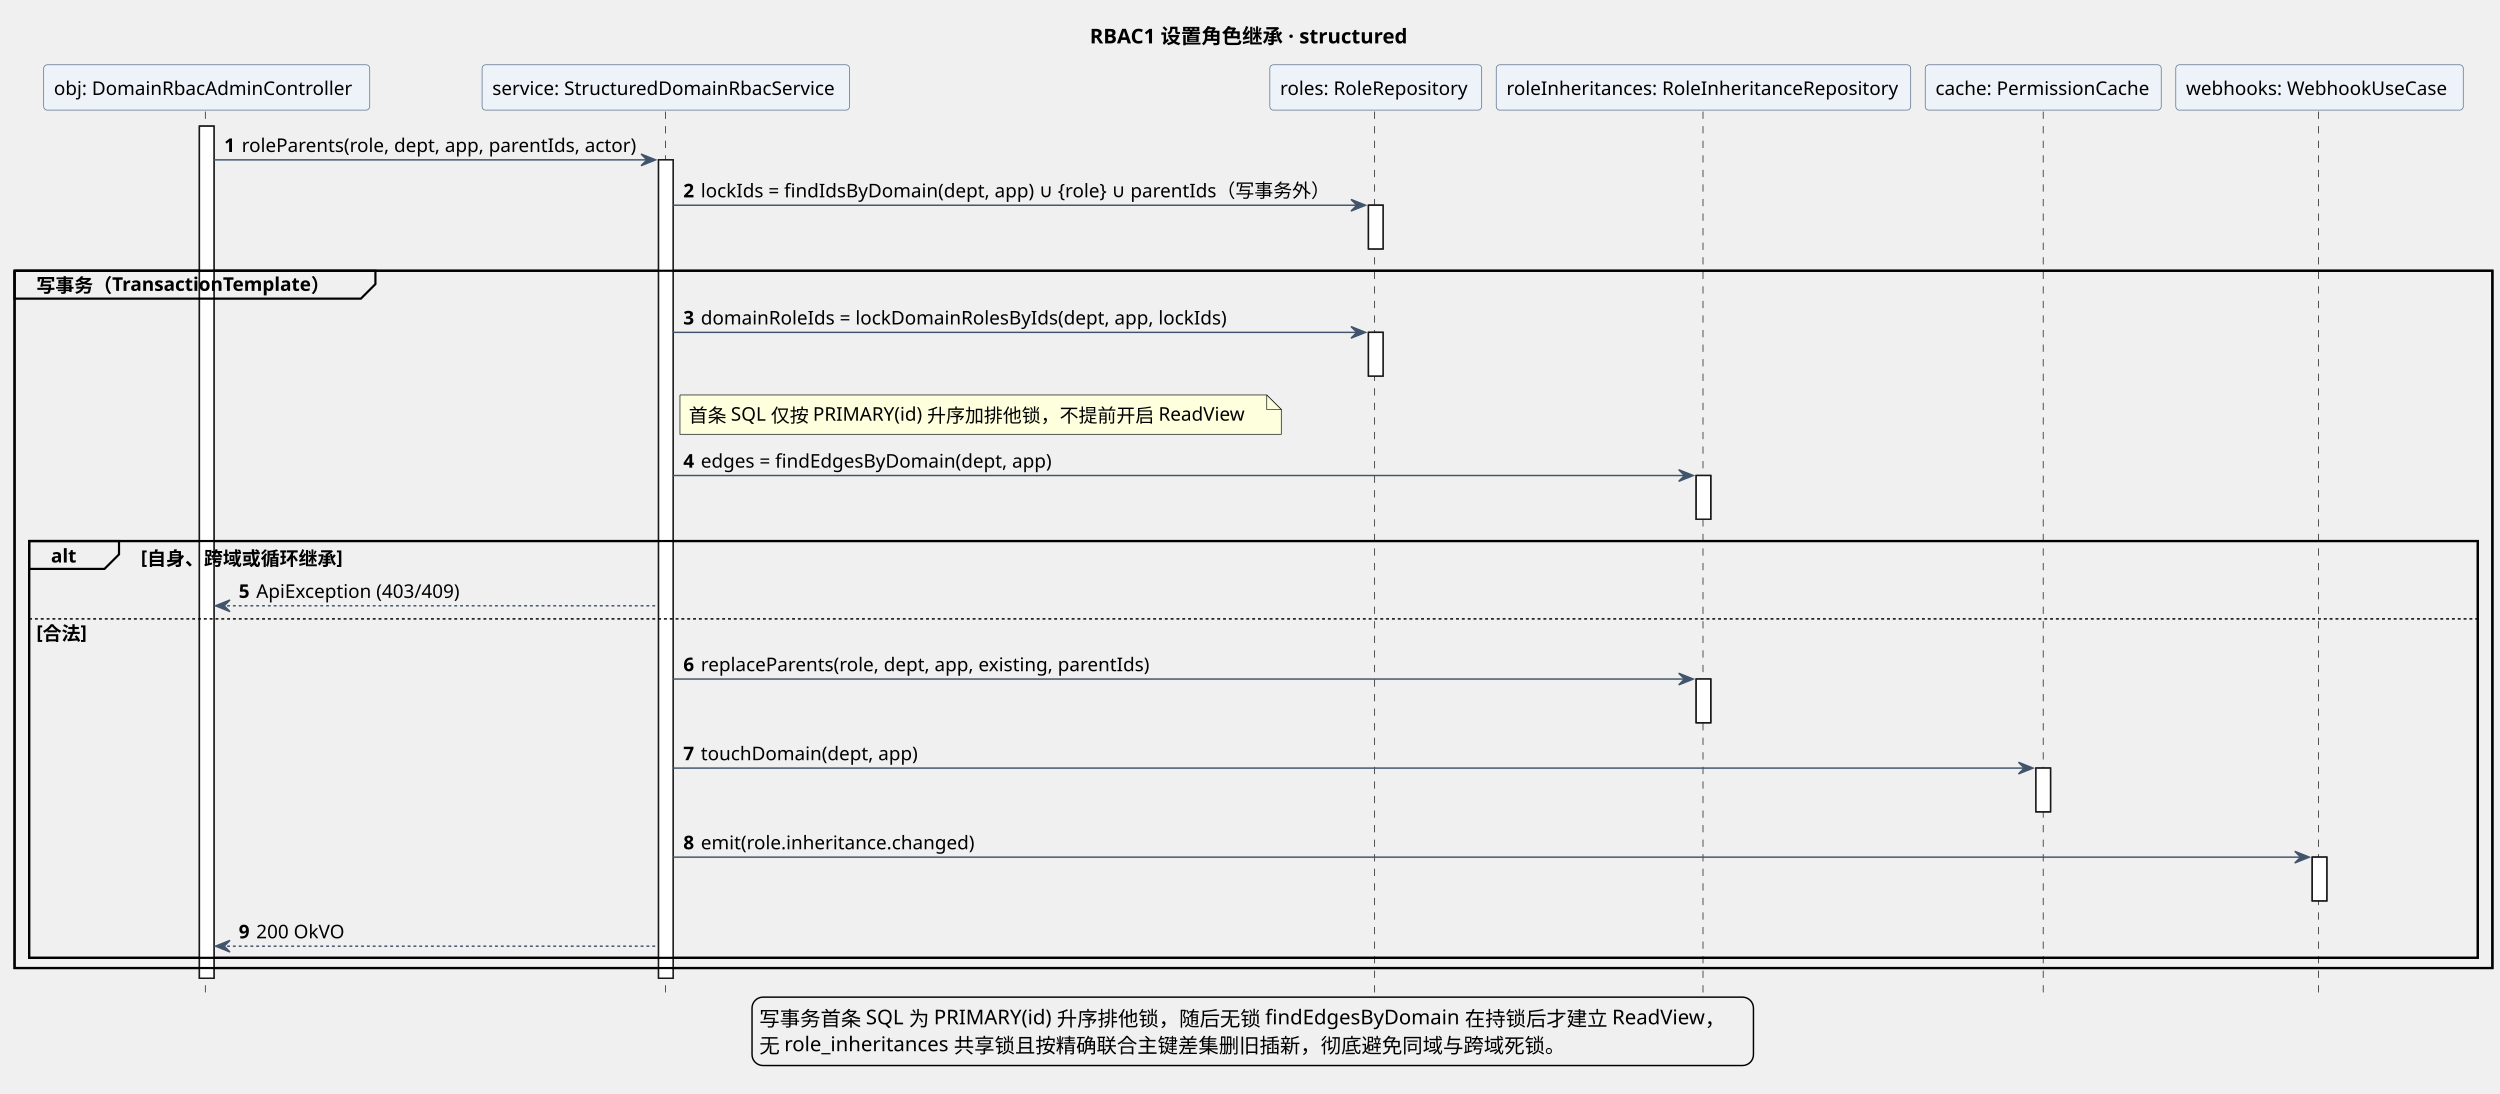
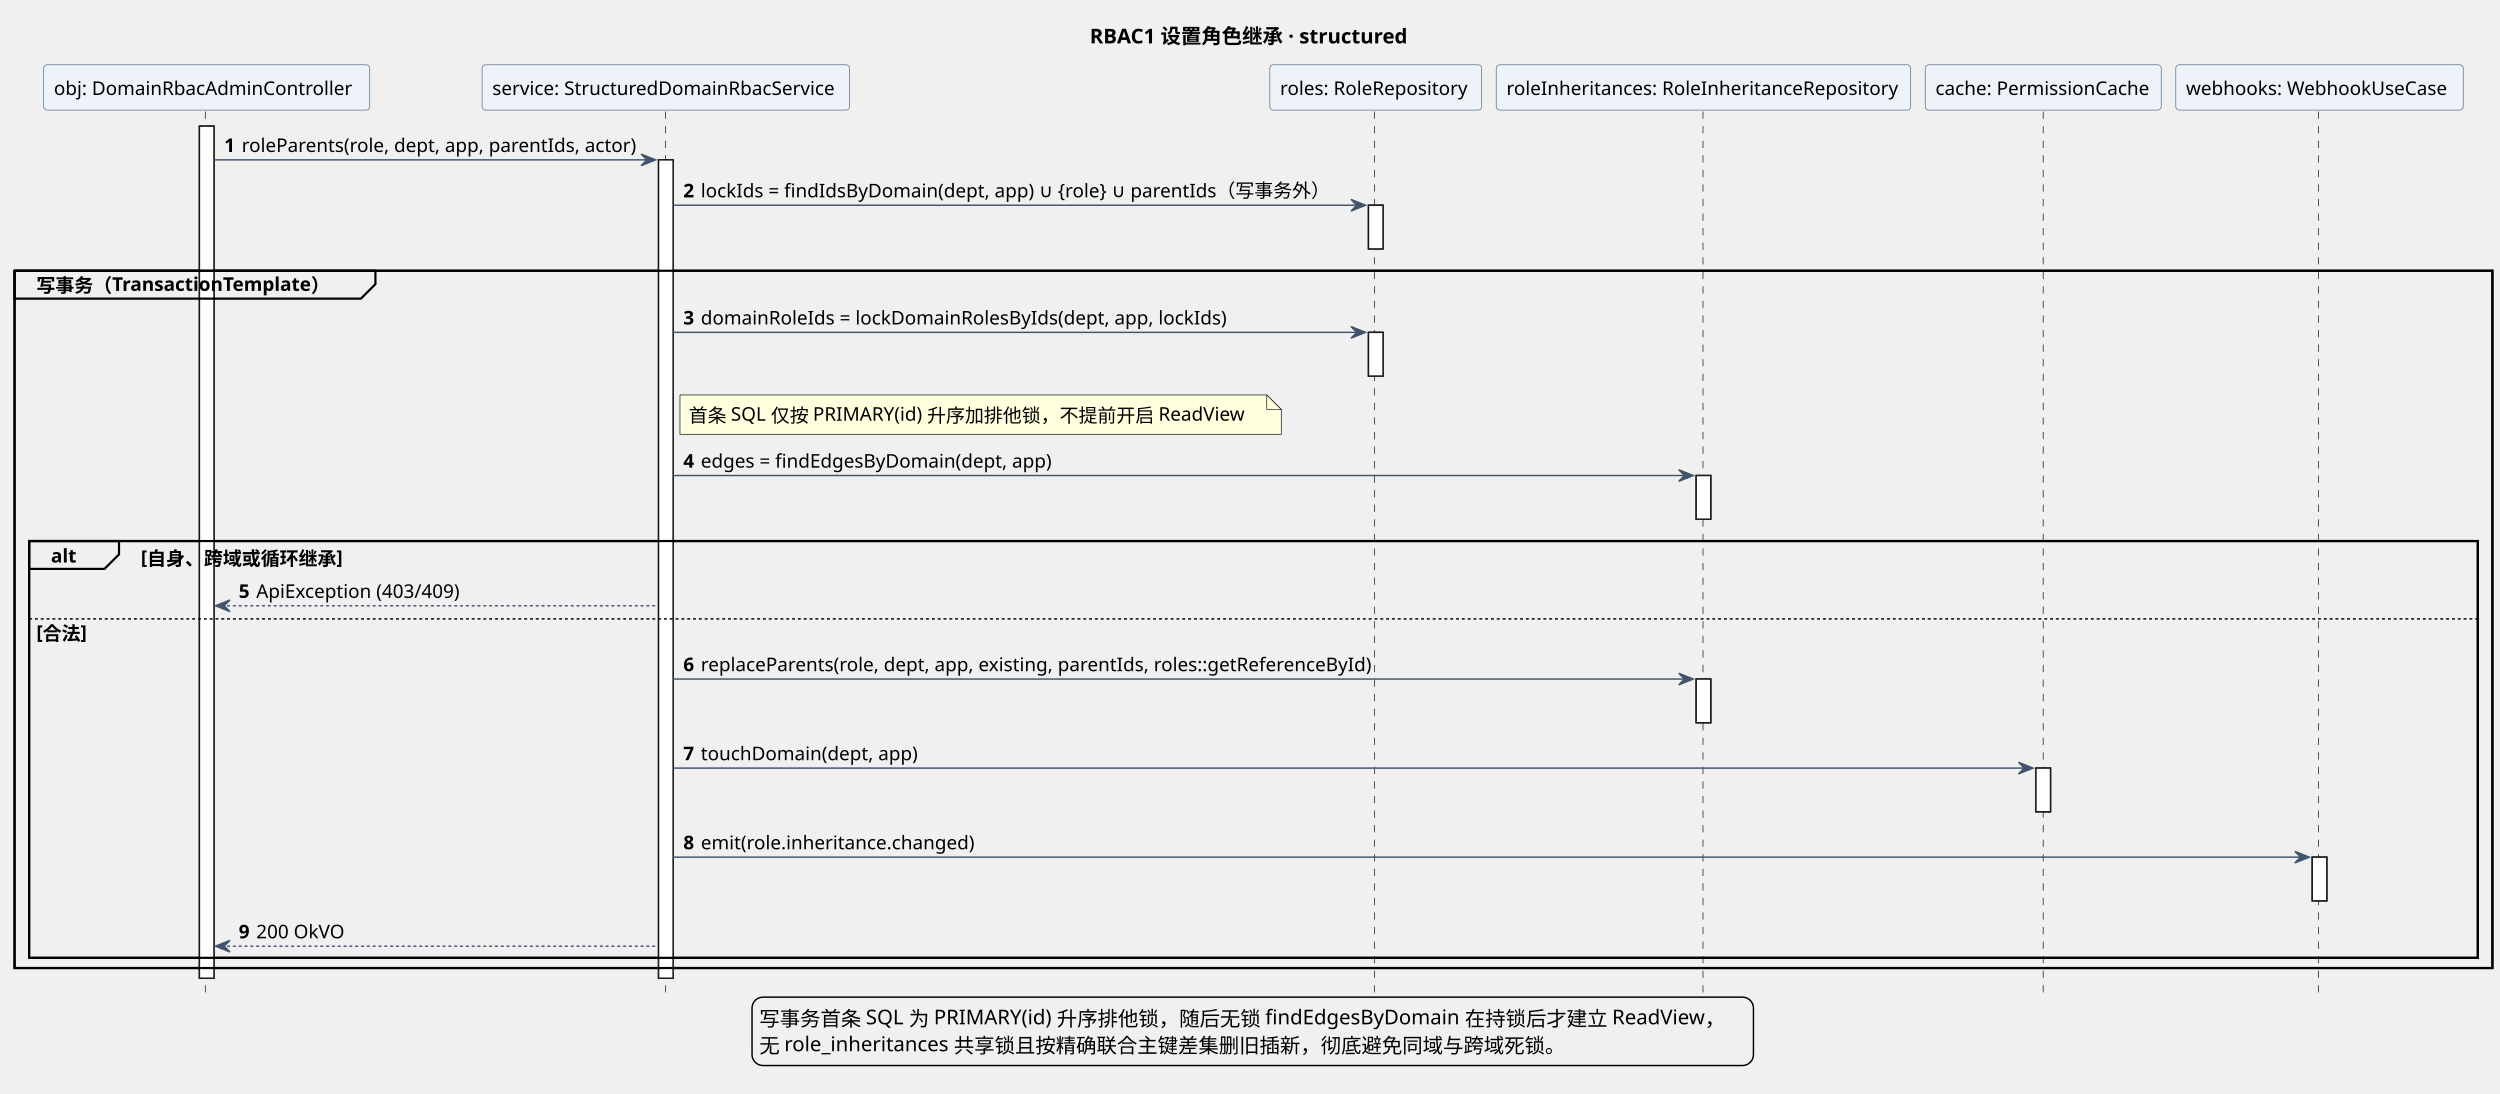
<svg xmlns="http://www.w3.org/2000/svg" contentStyleType="text/css" height="751px" preserveAspectRatio="none" style="width:1717px;height:751px;background:#FFFFFF;" version="1.1" viewBox="0 0 1717 751" width="1717px" zoomAndPan="magnify">
  <defs />
  <g>
    <text fill="#000000" font-family="Microsoft YaHei" font-size="14" font-weight="bold" lengthAdjust="spacing" textLength="223.795" x="748.486" y="29.814">RBAC1 设置角色继承 · structured</text>
    <rect fill="#FFFFFF" height="585.208" style="stroke:#181818;stroke-width:1.0;" width="10" x="136.965" y="86.635" />
    <rect fill="#FFFFFF" height="562.05" style="stroke:#181818;stroke-width:1.0;" width="10" x="452.29" y="109.793" />
    <rect fill="#FFFFFF" height="30" style="stroke:#181818;stroke-width:1.0;" width="10" x="939.864" y="140.951" />
    <rect fill="#FFFFFF" height="30" style="stroke:#181818;stroke-width:1.0;" width="10" x="939.864" y="228.266" />
    <rect fill="#FFFFFF" height="30" style="stroke:#181818;stroke-width:1.0;" width="10" x="1164.939" y="326.582" />
    <rect fill="#FFFFFF" height="30" style="stroke:#181818;stroke-width:1.0;" width="10" x="1164.939" y="466.37" />
    <rect fill="#FFFFFF" height="30" style="stroke:#181818;stroke-width:1.0;" width="10" x="1398.294" y="527.528" />
    <rect fill="#FFFFFF" height="30" style="stroke:#181818;stroke-width:1.0;" width="10" x="1588.047" y="588.686" />
    <rect fill="none" height="478.893" style="stroke:#000000;stroke-width:1.5;" width="1701.768" x="10" y="185.951" />
    <rect fill="none" height="286.262" style="stroke:#000000;stroke-width:1.5;" width="1681.768" x="20" y="371.582" />
    <line style="stroke:#181818;stroke-width:0.5;stroke-dasharray:5.0,5.0;" x1="141" x2="141" y1="76.635" y2="681.843" />
    <line style="stroke:#181818;stroke-width:0.5;stroke-dasharray:5.0,5.0;" x1="457.1" x2="457.1" y1="76.635" y2="681.843" />
    <line style="stroke:#181818;stroke-width:0.5;stroke-dasharray:5.0,5.0;" x1="944.112" x2="944.112" y1="76.635" y2="681.843" />
    <line style="stroke:#181818;stroke-width:0.5;stroke-dasharray:5.0,5.0;" x1="1169.617" x2="1169.617" y1="76.635" y2="681.843" />
    <line style="stroke:#181818;stroke-width:0.5;stroke-dasharray:5.0,5.0;" x1="1403.262" x2="1403.262" y1="76.635" y2="681.843" />
    <line style="stroke:#181818;stroke-width:0.5;stroke-dasharray:5.0,5.0;" x1="1592.327" x2="1592.327" y1="76.635" y2="681.843" />
    <rect fill="#EEF3F9" height="31.158" rx="2.5" ry="2.5" style="stroke:#59708C;stroke-width:0.5;" width="223.93" x="30" y="44.477" />
    <text fill="#000000" font-family="Microsoft YaHei" font-size="13" lengthAdjust="spacing" textLength="209.93" x="37" y="65.233">obj: DomainRbacAdminController</text>
    <rect fill="#EEF3F9" height="31.158" rx="2.5" ry="2.5" style="stroke:#59708C;stroke-width:0.5;" width="252.38" x="331.1" y="44.477" />
    <text fill="#000000" font-family="Microsoft YaHei" font-size="13" lengthAdjust="spacing" textLength="238.38" x="338.1" y="65.233">service: StructuredDomainRbacService</text>
    <rect fill="#EEF3F9" height="31.158" rx="2.5" ry="2.5" style="stroke:#59708C;stroke-width:0.5;" width="145.504" x="872.112" y="44.477" />
    <text fill="#000000" font-family="Microsoft YaHei" font-size="13" lengthAdjust="spacing" textLength="131.504" x="879.112" y="65.233">roles: RoleRepository</text>
    <rect fill="#EEF3F9" height="31.158" rx="2.5" ry="2.5" style="stroke:#59708C;stroke-width:0.5;" width="284.645" x="1027.617" y="44.477" />
    <text fill="#000000" font-family="Microsoft YaHei" font-size="13" lengthAdjust="spacing" textLength="270.645" x="1034.617" y="65.233">roleInheritances: RoleInheritanceRepository</text>
    <rect fill="#EEF3F9" height="31.158" rx="2.5" ry="2.5" style="stroke:#59708C;stroke-width:0.5;" width="162.065" x="1322.262" y="44.477" />
    <text fill="#000000" font-family="Microsoft YaHei" font-size="13" lengthAdjust="spacing" textLength="148.065" x="1329.262" y="65.233">cache: PermissionCache</text>
    <rect fill="#EEF3F9" height="31.158" rx="2.5" ry="2.5" style="stroke:#59708C;stroke-width:0.5;" width="197.441" x="1494.327" y="44.477" />
    <text fill="#000000" font-family="Microsoft YaHei" font-size="13" lengthAdjust="spacing" textLength="183.441" x="1501.327" y="65.233">webhooks: WebhookUseCase</text>
    <rect fill="#FFFFFF" height="585.208" style="stroke:#181818;stroke-width:1.0;" width="10" x="136.965" y="86.635" />
    <rect fill="#FFFFFF" height="562.05" style="stroke:#181818;stroke-width:1.0;" width="10" x="452.29" y="109.793" />
    <rect fill="#FFFFFF" height="30" style="stroke:#181818;stroke-width:1.0;" width="10" x="939.864" y="140.951" />
    <rect fill="#FFFFFF" height="30" style="stroke:#181818;stroke-width:1.0;" width="10" x="939.864" y="228.266" />
    <rect fill="#FFFFFF" height="30" style="stroke:#181818;stroke-width:1.0;" width="10" x="1164.939" y="326.582" />
    <rect fill="#FFFFFF" height="30" style="stroke:#181818;stroke-width:1.0;" width="10" x="1164.939" y="466.37" />
    <rect fill="#FFFFFF" height="30" style="stroke:#181818;stroke-width:1.0;" width="10" x="1398.294" y="527.528" />
    <rect fill="#FFFFFF" height="30" style="stroke:#181818;stroke-width:1.0;" width="10" x="1588.047" y="588.686" />
    <polygon fill="#41546B" points="440.29,105.793,450.29,109.793,440.29,113.793,444.29,109.793" style="stroke:#41546B;stroke-width:1.0;" />
    <line style="stroke:#41546B;stroke-width:1.0;" x1="146.965" x2="446.29" y1="109.793" y2="109.793" />
    <text fill="#000000" font-family="Microsoft YaHei" font-size="13" font-weight="bold" lengthAdjust="spacing" textLength="8.017" x="153.965" y="104.391">1</text>
    <text fill="#000000" font-family="Microsoft YaHei" font-size="13" lengthAdjust="spacing" textLength="274.308" x="165.982" y="104.391">roleParents(role, dept, app, parentIds, actor)</text>
    <polygon fill="#41546B" points="927.864,136.951,937.864,140.951,927.864,144.951,931.864,140.951" style="stroke:#41546B;stroke-width:1.0;" />
    <line style="stroke:#41546B;stroke-width:1.0;" x1="462.29" x2="933.864" y1="140.951" y2="140.951" />
    <text fill="#000000" font-family="Microsoft YaHei" font-size="13" font-weight="bold" lengthAdjust="spacing" textLength="8.017" x="469.29" y="135.548">2</text>
    <text fill="#000000" font-family="Microsoft YaHei" font-size="13" lengthAdjust="spacing" textLength="446.558" x="481.307" y="135.548">lockIds = findIdsByDomain(dept, app) ∪ {role} ∪ parentIds（写事务外）</text>
    <path d="M10,185.951 L257.839,185.951 L257.839,195.108 L247.839,205.108 L10,205.108 L10,185.951 " fill="none" style="stroke:#000000;stroke-width:1.5;" />
    <rect fill="none" height="478.893" style="stroke:#000000;stroke-width:1.5;" width="1701.768" x="10" y="185.951" />
    <text fill="#000000" font-family="Microsoft YaHei" font-size="13" font-weight="bold" lengthAdjust="spacing" textLength="202.839" x="25" y="200.706">写事务（TransactionTemplate）</text>
    <polygon fill="#41546B" points="927.864,224.266,937.864,228.266,927.864,232.266,931.864,228.266" style="stroke:#41546B;stroke-width:1.0;" />
    <line style="stroke:#41546B;stroke-width:1.0;" x1="462.29" x2="933.864" y1="228.266" y2="228.266" />
    <text fill="#000000" font-family="Microsoft YaHei" font-size="13" font-weight="bold" lengthAdjust="spacing" textLength="8.017" x="469.29" y="222.864">3</text>
    <text fill="#000000" font-family="Microsoft YaHei" font-size="13" lengthAdjust="spacing" textLength="370.354" x="481.307" y="222.864">domainRoleIds = lockDomainRolesByIds(dept, app, lockIds)</text>
    <path d="M467,271.266 L467,298.266 L880,298.266 L880,281.266 L870,271.266 L467,271.266 " fill="#FEFFDD" style="stroke:#181818;stroke-width:0.5;" />
    <path d="M870,271.266 L870,281.266 L880,281.266 L870,271.266 " fill="#FEFFDD" style="stroke:#181818;stroke-width:0.5;" />
    <text fill="#000000" font-family="Microsoft YaHei" font-size="13" lengthAdjust="spacing" textLength="392.158" x="473" y="290.022">首条 SQL 仅按 PRIMARY(id) 升序加排他锁，不提前开启 ReadView</text>
    <polygon fill="#41546B" points="1152.939,322.582,1162.939,326.582,1152.939,330.582,1156.939,326.582" style="stroke:#41546B;stroke-width:1.0;" />
    <line style="stroke:#41546B;stroke-width:1.0;" x1="462.29" x2="1158.939" y1="326.582" y2="326.582" />
    <text fill="#000000" font-family="Microsoft YaHei" font-size="13" font-weight="bold" lengthAdjust="spacing" textLength="8.017" x="469.29" y="321.179">4</text>
    <text fill="#000000" font-family="Microsoft YaHei" font-size="13" lengthAdjust="spacing" textLength="248.53" x="481.307" y="321.179">edges = findEdgesByDomain(dept, app)</text>
    <path d="M20,371.582 L81.739,371.582 L81.739,380.739 L71.739,390.739 L20,390.739 L20,371.582 " fill="none" style="stroke:#000000;stroke-width:1.5;" />
    <rect fill="none" height="286.262" style="stroke:#000000;stroke-width:1.5;" width="1681.768" x="20" y="371.582" />
    <text fill="#000000" font-family="Microsoft YaHei" font-size="13" font-weight="bold" lengthAdjust="spacing" textLength="16.739" x="35" y="386.337">alt</text>
    <text fill="#000000" font-family="Microsoft YaHei" font-size="13" font-weight="bold" lengthAdjust="spacing" textLength="140.131" x="96.739" y="387.337">[自身、跨域或循环继承]</text>
    <polygon fill="#41546B" points="157.965,412.055,147.965,416.055,157.965,420.055,153.965,416.055" style="stroke:#41546B;stroke-width:1.0;" />
    <line style="stroke:#41546B;stroke-width:1.0;stroke-dasharray:2.0,2.0;" x1="151.965" x2="451.29" y1="416.055" y2="416.055" />
    <text fill="#000000" font-family="Microsoft YaHei" font-size="13" font-weight="bold" lengthAdjust="spacing" textLength="8.017" x="163.965" y="410.652">5</text>
    <text fill="#000000" font-family="Microsoft YaHei" font-size="13" lengthAdjust="spacing" textLength="145.247" x="175.982" y="410.652">ApiException (403/409)</text>
    <line style="stroke:#000000;stroke-width:1.0;stroke-dasharray:2.0,2.0;" x1="20" x2="1701.768" y1="425.055" y2="425.055" />
    <text fill="#000000" font-family="Microsoft YaHei" font-size="13" font-weight="bold" lengthAdjust="spacing" textLength="36.131" x="25" y="438.81">[合法]</text>
    <polygon fill="#41546B" points="1152.939,462.37,1162.939,466.37,1152.939,470.37,1156.939,466.37" style="stroke:#41546B;stroke-width:1.0;" />
    <line style="stroke:#41546B;stroke-width:1.0;" x1="462.29" x2="1158.939" y1="466.37" y2="466.37" />
    <text fill="#000000" font-family="Microsoft YaHei" font-size="13" font-weight="bold" lengthAdjust="spacing" textLength="8.017" x="469.29" y="460.968">6</text>
-     <text fill="#000000" font-family="Microsoft YaHei" font-size="13" lengthAdjust="spacing" textLength="311.721" x="481.307" y="460.968">replaceParents(role, dept, app, existing, parentIds)</text>
+     <text fill="#000000" font-family="Microsoft YaHei" font-size="13" lengthAdjust="spacing" textLength="464.737" x="481.307" y="460.968">replaceParents(role, dept, app, existing, parentIds, roles::getReferenceById)</text>
    <polygon fill="#41546B" points="1386.294,523.528,1396.294,527.528,1386.294,531.528,1390.294,527.528" style="stroke:#41546B;stroke-width:1.0;" />
    <line style="stroke:#41546B;stroke-width:1.0;" x1="462.29" x2="1392.294" y1="527.528" y2="527.528" />
    <text fill="#000000" font-family="Microsoft YaHei" font-size="13" font-weight="bold" lengthAdjust="spacing" textLength="8.017" x="469.29" y="522.125">7</text>
    <text fill="#000000" font-family="Microsoft YaHei" font-size="13" lengthAdjust="spacing" textLength="152.934" x="481.307" y="522.125">touchDomain(dept, app)</text>
    <polygon fill="#41546B" points="1576.047,584.686,1586.047,588.686,1576.047,592.686,1580.047,588.686" style="stroke:#41546B;stroke-width:1.0;" />
    <line style="stroke:#41546B;stroke-width:1.0;" x1="462.29" x2="1582.047" y1="588.686" y2="588.686" />
    <text fill="#000000" font-family="Microsoft YaHei" font-size="13" font-weight="bold" lengthAdjust="spacing" textLength="8.017" x="469.29" y="583.283">8</text>
    <text fill="#000000" font-family="Microsoft YaHei" font-size="13" lengthAdjust="spacing" textLength="189.801" x="481.307" y="583.283">emit(role.inheritance.changed)</text>
    <polygon fill="#41546B" points="157.965,645.843,147.965,649.843,157.965,653.843,153.965,649.843" style="stroke:#41546B;stroke-width:1.0;" />
    <line style="stroke:#41546B;stroke-width:1.0;stroke-dasharray:2.0,2.0;" x1="151.965" x2="451.29" y1="649.843" y2="649.843" />
    <text fill="#000000" font-family="Microsoft YaHei" font-size="13" font-weight="bold" lengthAdjust="spacing" textLength="8.017" x="163.965" y="644.441">9</text>
    <text fill="#000000" font-family="Microsoft YaHei" font-size="13" lengthAdjust="spacing" textLength="63.775" x="175.982" y="644.441">200 OkVO</text>
    <rect fill="none" height="46.955" id="_legend" rx="7.5" ry="7.5" style="stroke:#000000;stroke-width:1.0;" width="687.769" x="516.499" y="684.843" />
    <text fill="#000000" font-family="Microsoft YaHei" font-size="14" lengthAdjust="spacing" textLength="677.769" x="521.499" y="704.657">写事务首条 SQL 为 PRIMARY(id) 升序排他锁，随后无锁 findEdgesByDomain 在持锁后才建立 ReadView，</text>
    <text fill="#000000" font-family="Microsoft YaHei" font-size="14" lengthAdjust="spacing" textLength="555.488" x="521.499" y="723.134">无 role_inheritances 共享锁且按精确联合主键差集删旧插新，彻底避免同域与跨域死锁。</text>
  </g>
</svg>
